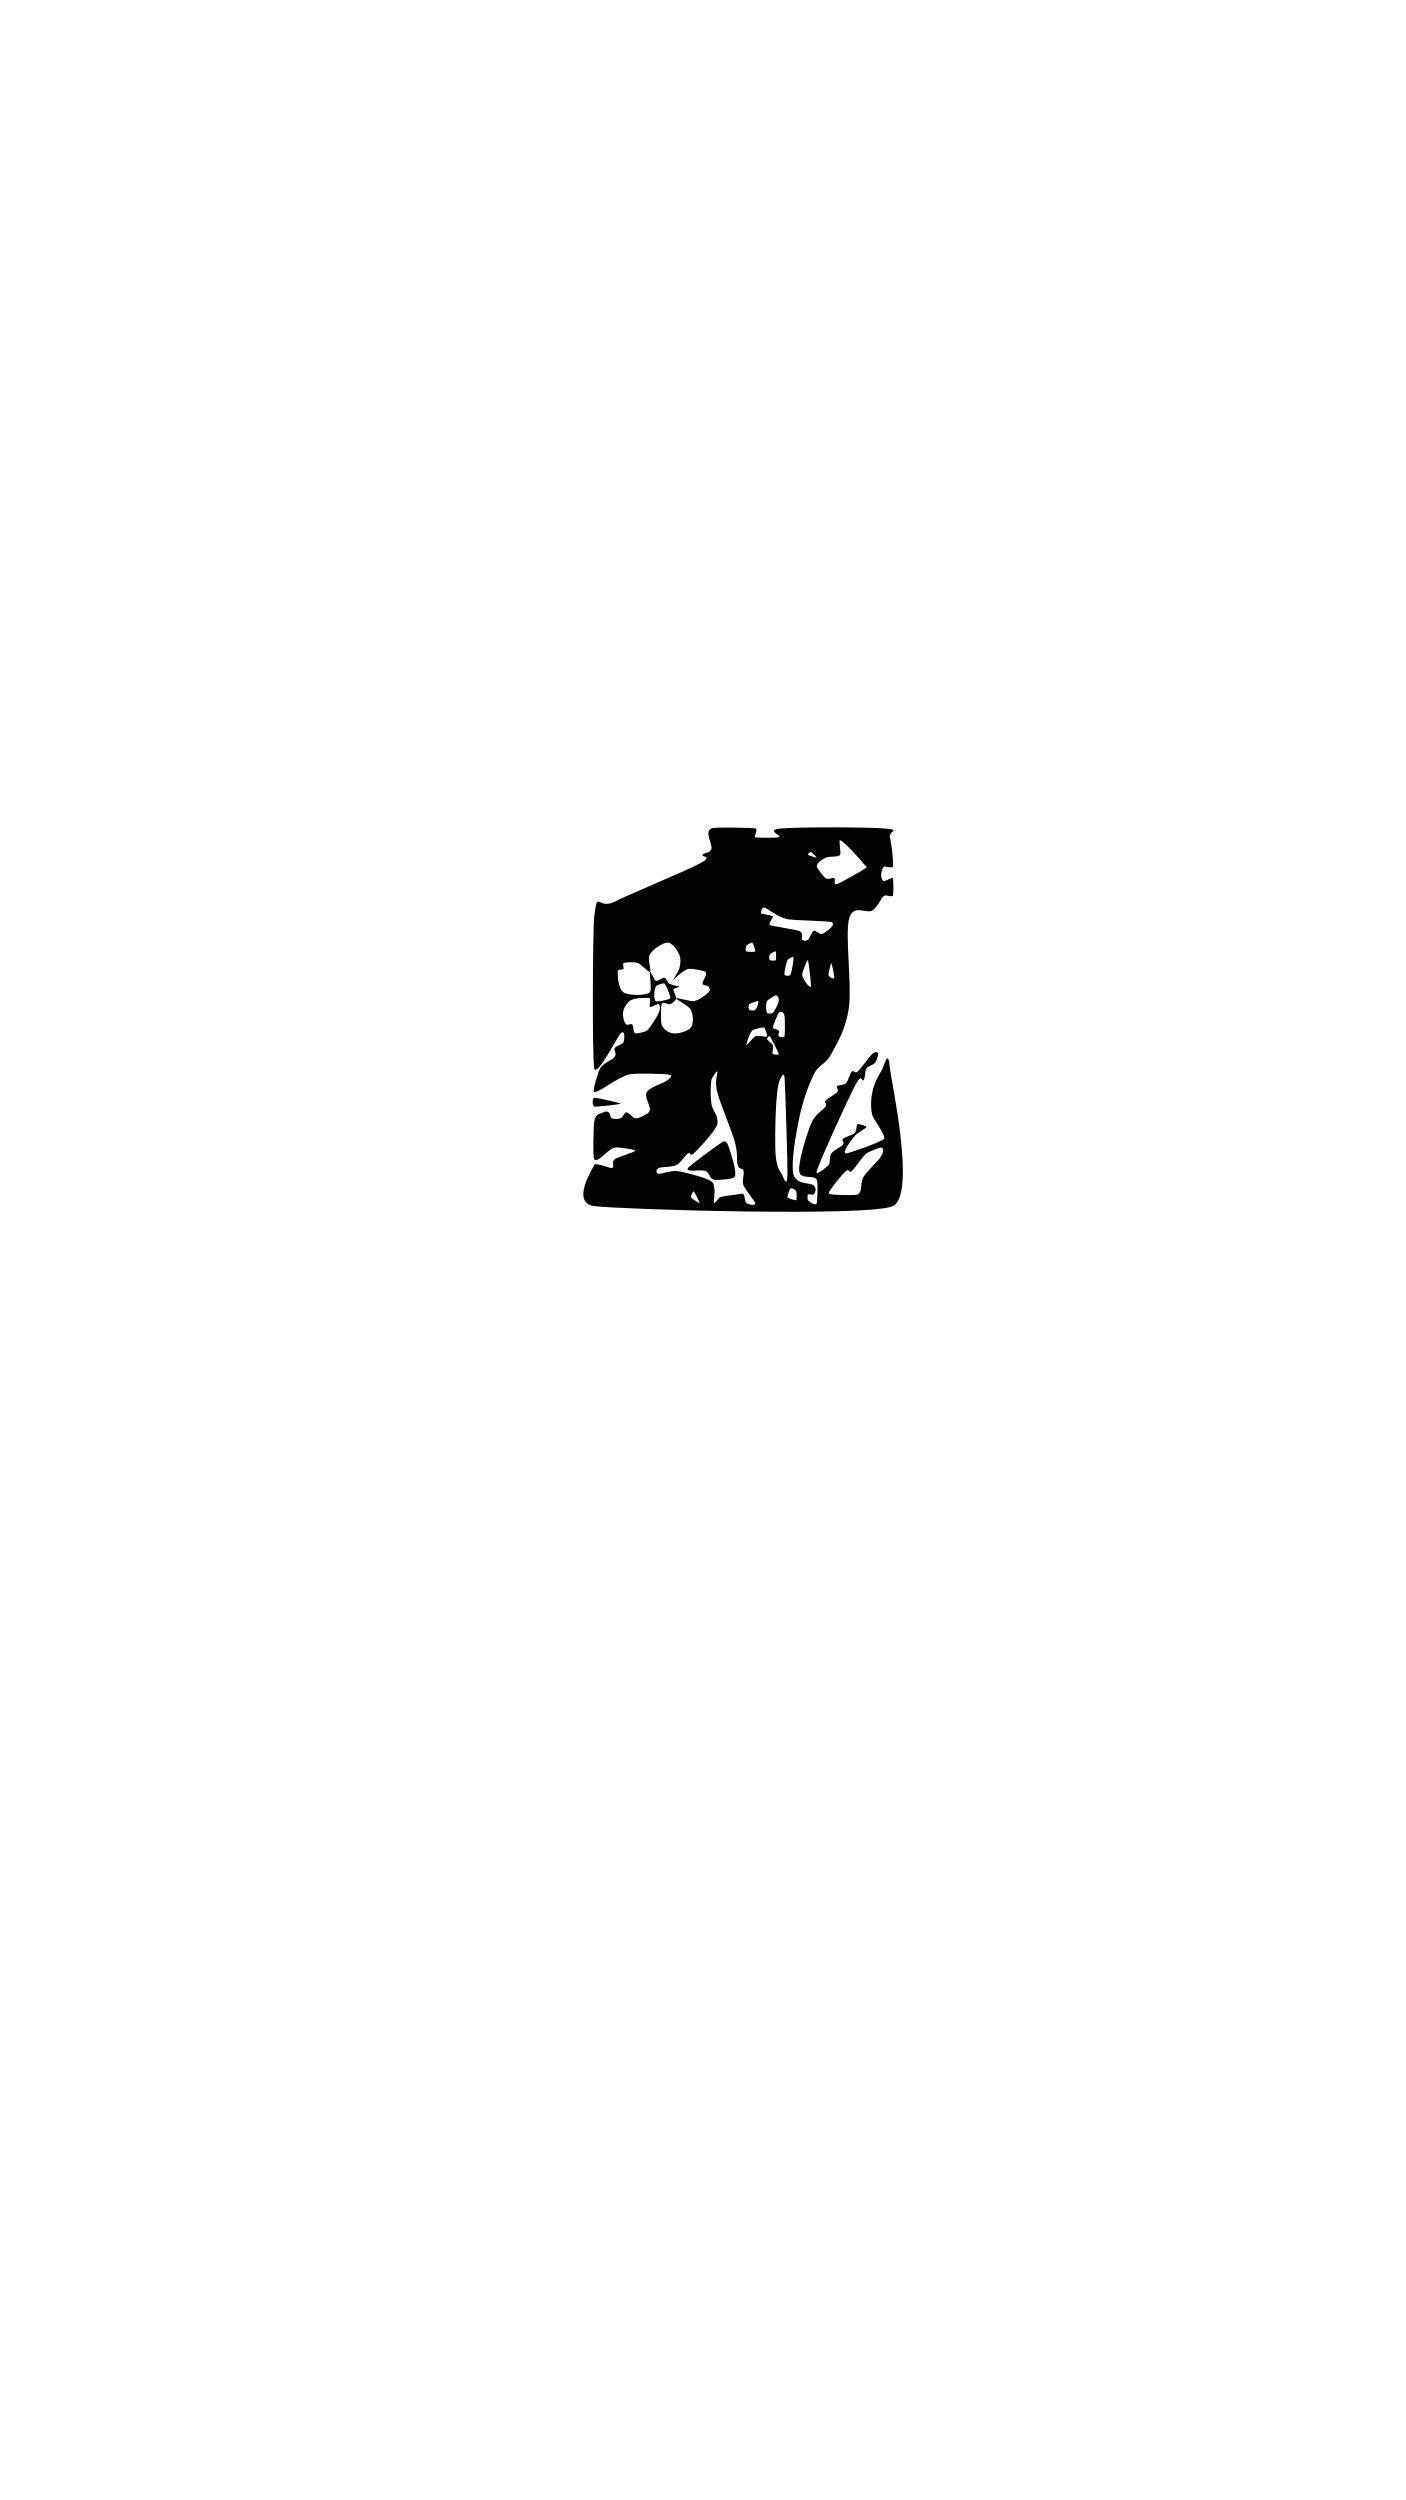
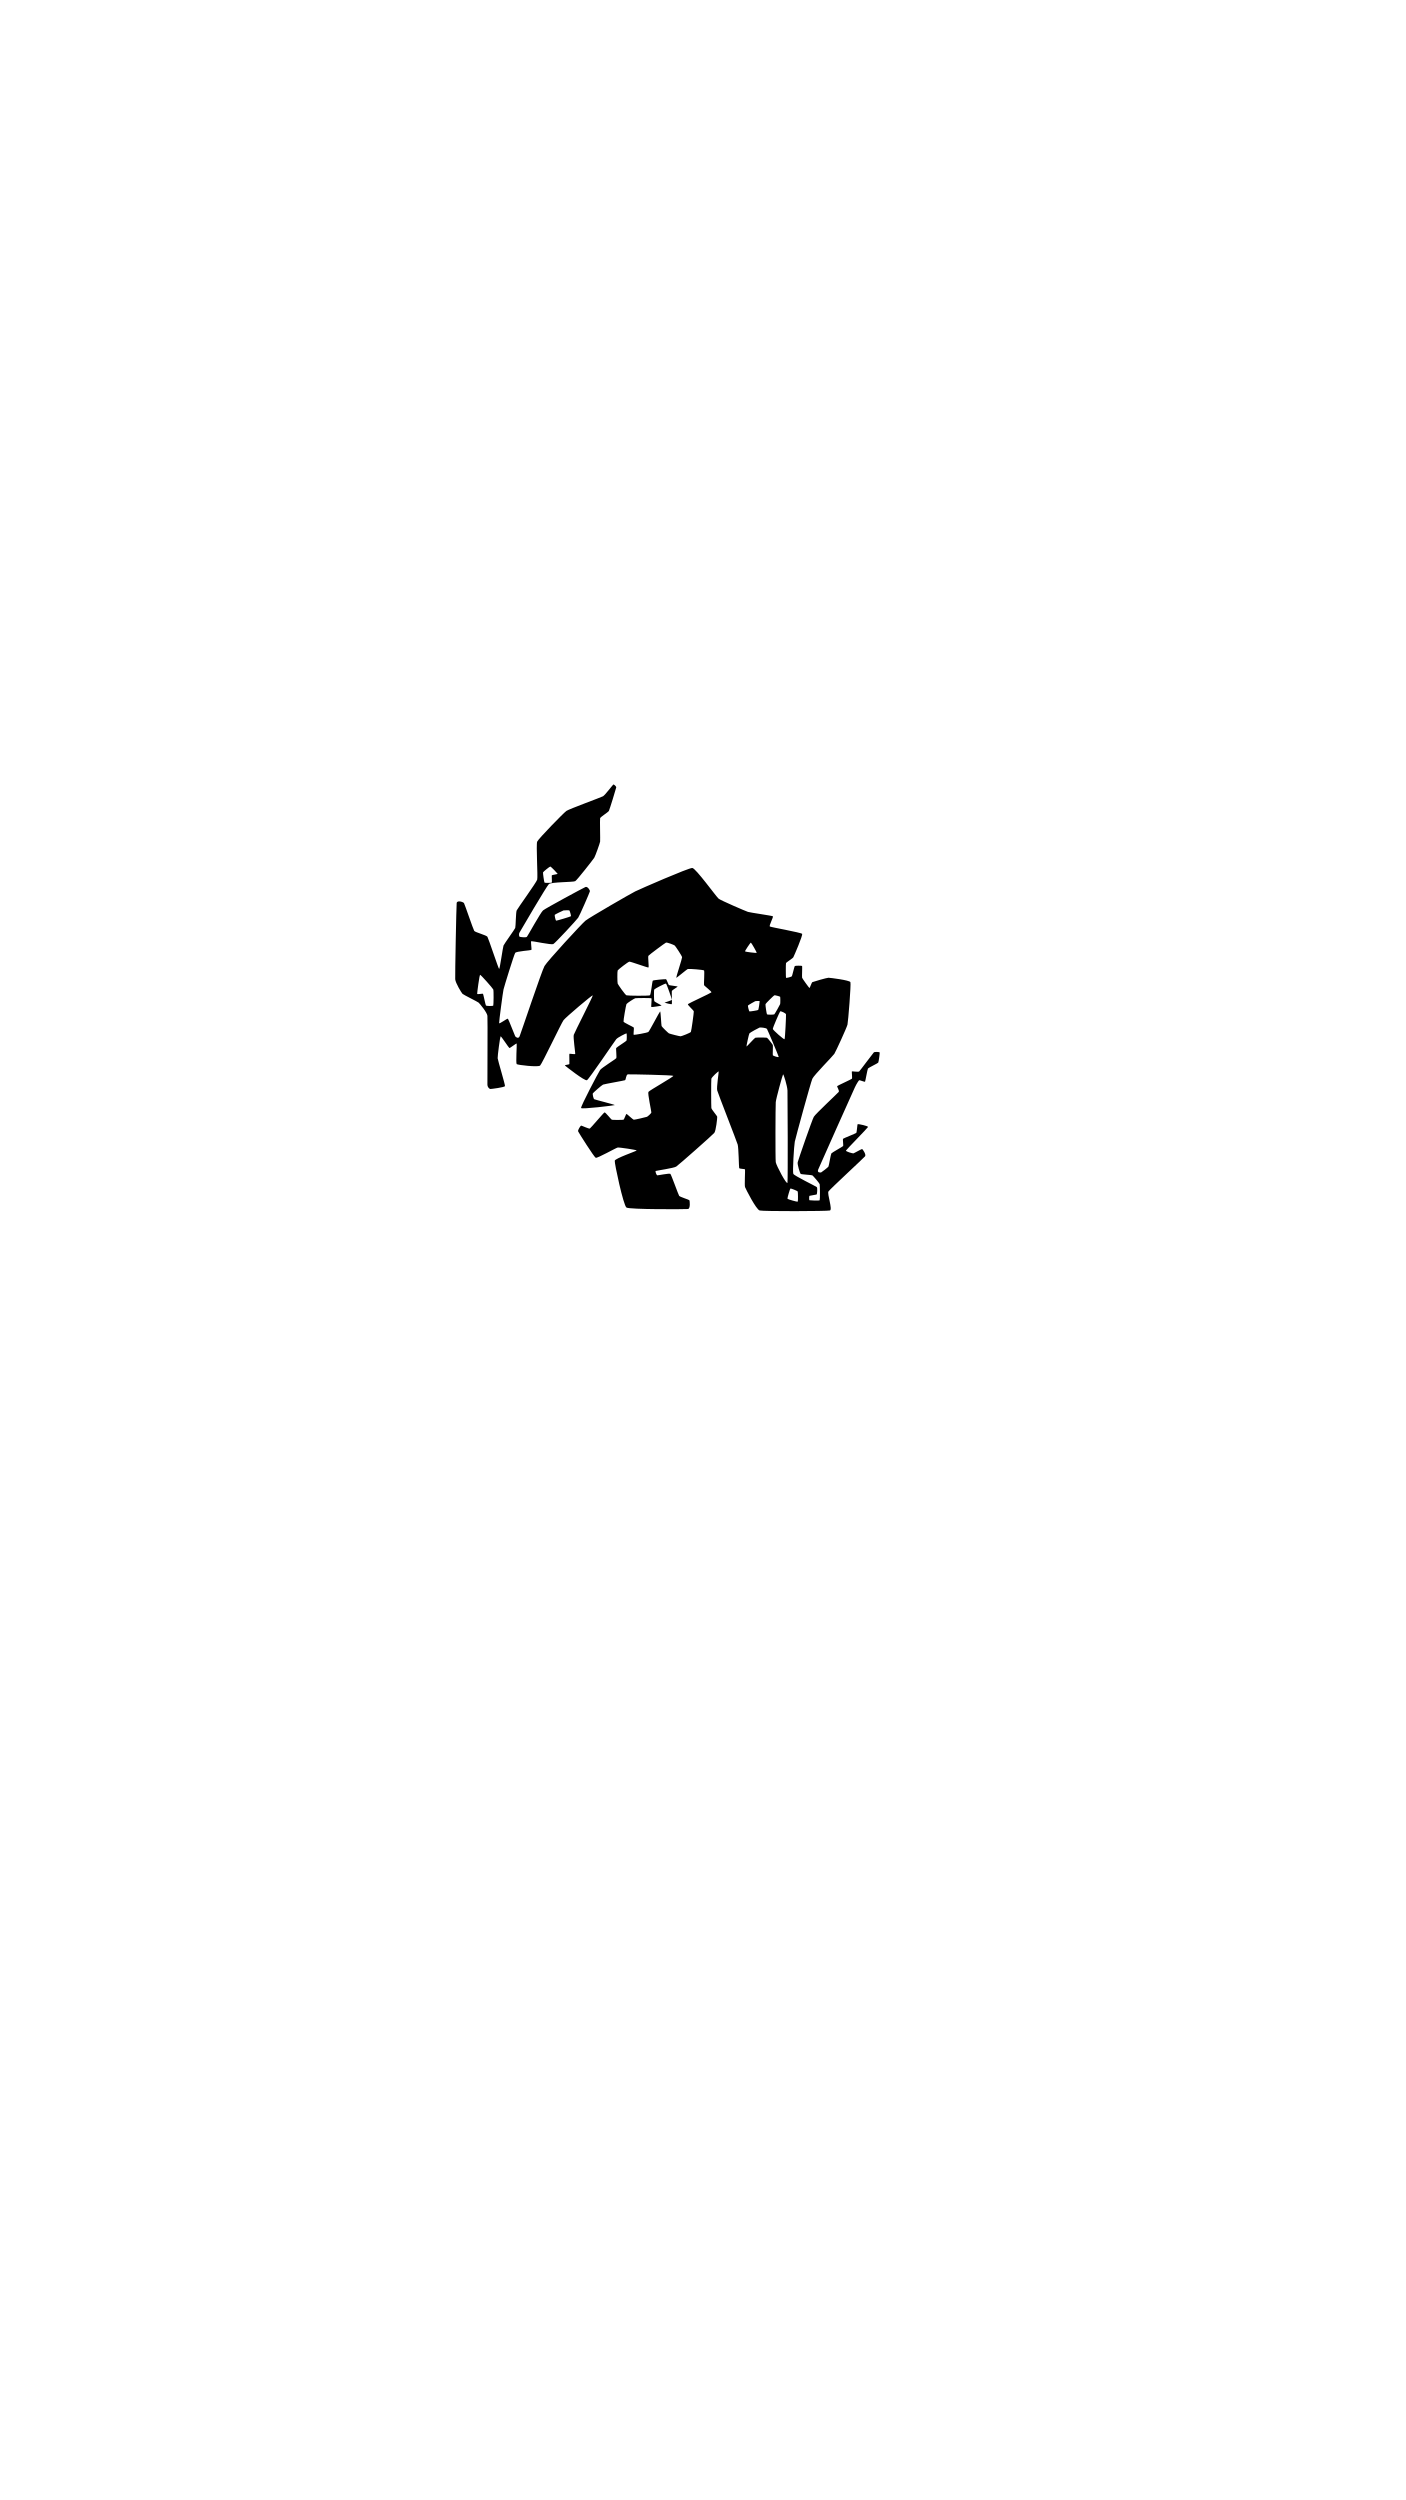
- <svg xmlns="http://www.w3.org/2000/svg" viewBox="0 0 480 854">
-   <path fill="currentColor" fill-rule="evenodd" d="M 203 283 C 203 283 204 288 204 288 C 204 288 203 283 203 283 ZM 243 283 C 244.2 282.44 256.8 282.76 258 283 C 259.2 283.24 257.36 285.76 258 286 C 258.64 286.24 265.28 286.24 266 286 C 267.5 285.5 261 283.5 267 283 C 273 282.5 295.83 282.5 302 283 C 308.17 283.5 303.5 283.83 304 286 C 304.5 288.17 305.33 294.33 305 296 C 304.84 296.8 302.32 295.76 302 296 C 301.33 296.5 301 298.17 301 299 C 301 299.83 301.33 300.83 302 301 C 302.32 301.08 304.76 299.6 305 300 C 305.24 300.4 305.24 305.52 305 306 C 304.76 306.48 302.56 305.6 302 306 C 300.83 306.83 300 309.67 298 311 C 296 312.33 291.33 308.5 290 314 C 288.67 319.5 291 336.33 290 344 C 289 351.67 286 356.17 284 360 C 282 363.83 279.83 363.33 278 367 C 276.17 370.67 274.17 376.33 273 382 C 271.83 387.67 270.17 397.17 271 401 C 271.83 404.83 276.83 403.83 278 405 C 279.17 406.17 278.33 407.5 278 408 C 277.84 408.24 276.16 407.84 276 408 C 275.84 408.16 275.76 409.76 276 410 C 276.5 410.5 278.5 412.17 279 411 C 279.24 410.44 279.48 403.88 279 403 C 278 401.17 273.33 403.17 273 400 C 272.67 396.83 275.5 387.67 277 384 C 278.5 380.33 281.17 379.33 282 378 C 282.83 376.67 281.33 376.83 282 376 C 282.67 375.17 285.33 373.83 286 373 C 286.67 372.17 285.5 371.5 286 371 C 286.5 370.5 288.17 370.83 289 370 C 289.83 369.17 290.33 366.67 291 366 C 291.67 365.33 291.83 367 293 366 C 294.17 365 296.83 361 298 360 C 299.17 359 299.83 359.5 300 360 C 300.08 360.24 299.32 362.6 299 363 C 298.33 363.83 296.67 364 296 365 C 295.33 366 295.67 368 295 369 C 294.33 370 294.67 365.83 292 371 C 289.33 376.17 280.5 395.5 279 400 C 278.28 402.16 282.6 398.48 283 398 C 283.83 397 283.17 395.17 284 394 C 284.83 392.83 287.33 391.83 288 391 C 288.67 390.17 287.33 389.67 288 389 C 288.67 388.33 291.17 387.83 292 387 C 292.83 386.17 292.33 384.33 293 384 C 293.32 383.84 296.08 384.68 296 385 C 295.92 385.32 292.56 387.28 292 388 C 290.83 389.5 287.33 393.83 289 394 C 289.8 394.08 301.28 390.04 302 389 C 302.72 387.96 298.32 382.28 298 381 C 297.33 378.33 297.5 375.5 298 373 C 298.5 370.5 300 367.33 301 366 C 302 364.67 303.33 357.33 304 365 C 304.32 368.68 313.08 408.24 305 412 C 296.92 415.76 211.16 413.12 203 412 C 194.84 410.88 202.52 399.04 203 398 C 203.48 396.96 208.44 399.16 209 399 C 210.17 398.67 208.67 397 210 396 C 211.33 395 217 393.67 217 393 C 217 392.68 211.12 391.76 210 392 C 207.67 392.5 204.17 397.5 203 396 C 202.44 395.28 202.76 384.28 203 383 C 203.5 380.33 205.17 380.5 206 380 C 206.83 379.5 207.5 379.67 208 380 C 208.5 380.33 208.33 381.67 209 382 C 209.67 382.33 211.17 382.33 212 382 C 212.83 381.67 213.17 380 214 380 C 214.83 380 216 381.83 217 382 C 218 382.17 219.17 381.5 220 381 C 220.83 380.5 221.83 380.33 222 379 C 222.17 377.67 220 374.67 221 373 C 222 371.33 226.83 370 228 369 C 229.17 368 230.17 367.33 228 367 C 226.96 366.84 217 366.52 215 367 C 210.83 368 204.67 373.33 203 373 C 202.2 372.84 204.44 365.96 205 365 C 206.17 363 209.17 362.17 210 361 C 210.83 359.83 209.5 358.83 210 358 C 210.5 357.17 212.67 356.83 213 356 C 213.33 355.17 213.67 351.5 212 353 C 211.2 353.72 203.72 368.2 203 365 C 202.28 361.8 202.44 317.56 203 313 C 204.17 303.5 204 311 210 308 C 216 305 234 297.67 239 295 C 244 292.33 239.33 292.83 240 292 C 240.67 291.17 242.5 291.5 243 290 C 243.5 288.5 240.5 284.17 243 283 ZM 287 287 C 286.36 286.76 287.4 291.52 287 292 C 286.17 293 283.33 292.33 282 293 C 280.67 293.67 279 294.83 279 296 C 279 296.56 281.52 299.68 282 300 C 283 300.67 284.33 299.67 285 300 C 285.67 300.33 284.33 302.5 286 302 C 286.8 301.76 294.28 297.56 295 297 C 296.5 295.83 296.33 296.67 295 295 C 293.67 293.33 288.33 287.5 287 287 ZM 277 291 C 276.76 290.92 275.84 291.84 276 292 C 276.16 292.16 278.92 293.08 279 293 C 279.08 292.92 277.24 291.08 277 291 ZM 261 310 C 260.28 309.84 259.76 311.76 260 312 C 260.24 312.24 263.76 312.68 264 313 C 264.24 313.32 262.28 315.6 263 316 C 263.72 316.4 272.12 317.6 273 318 C 274.83 318.83 273.5 320.5 274 321 C 274.5 321.5 275.33 321.5 276 321 C 276.67 320.5 277.17 318.33 278 318 C 278.83 317.67 280 319.5 281 319 C 282 318.5 286 315.83 284 315 C 283.04 314.6 270.84 314.4 269 314 C 265.17 313.17 262.5 310.33 261 310 ZM 228 322 C 226.33 322 223 324.33 222 326 C 221 327.67 222.67 331.5 222 332 C 221.68 332.24 218.72 329.24 218 329 C 216.5 328.5 213.83 328.67 213 329 C 212.6 329.16 213.16 330.76 213 331 C 212.67 331.5 211 330.67 211 332 C 211 333.33 211.17 337.83 213 339 C 214.83 340.17 220.5 340.17 222 339 C 222.72 338.44 221.84 332.32 222 332 C 222.16 331.68 223.6 334.84 224 335 C 224.83 335.33 226.17 333.83 227 334 C 227.83 334.17 228.17 336.5 229 336 C 229.4 335.76 231.76 331.8 232 331 C 232.5 329.33 232.67 327.5 232 326 C 231.33 324.5 229.67 322 228 322 ZM 257 322 C 256.76 321.84 255.16 322.76 255 323 C 254.67 323.5 254.5 324.67 255 325 C 255.24 325.16 257.84 325.24 258 325 C 258.16 324.76 257.24 322.16 257 322 ZM 265 325 C 264.84 324.84 263.16 325.76 263 326 C 262.67 326.5 262.67 327.67 263 328 C 263.16 328.16 264.84 328.24 265 328 C 265.16 327.76 265.16 325.16 265 325 ZM 271 327 C 270.92 326.6 269.24 327.52 269 328 C 268.5 329 267.83 332.17 268 333 C 268.08 333.4 269.76 333.48 270 333 C 270.5 332 271.17 327.83 271 327 ZM 276 328 C 275.76 327.68 273.92 332.28 274 333 C 274.17 334.5 276.67 337.83 277 337 C 277.16 336.6 276.24 328.32 276 328 ZM 284 329 C 283.84 328.92 282.92 332.6 283 333 C 283.17 333.83 284.83 334.67 285 334 C 285.08 333.68 284.16 329.08 284 329 ZM 235 331 C 233 331.67 229.5 335 229 336 C 228.76 336.48 231.92 336.84 232 337 C 232.08 337.16 230.08 337.68 230 338 C 229.92 338.32 231.08 340.6 231 341 C 230.83 341.83 229.83 342.67 229 343 C 228.17 343.33 226.5 341.83 226 343 C 225.76 343.56 225.68 349.2 226 350 C 226.67 351.67 228.33 352.83 230 353 C 231.67 353.17 235 352.33 236 351 C 237 349.67 236.83 346.67 236 345 C 235.17 343.33 230.83 341.5 231 341 C 231.08 340.76 236.12 342.16 237 342 C 238.83 341.67 241.17 339.83 242 339 C 242.83 338.17 242.33 337.5 242 337 C 241.67 336.5 240.17 336.83 240 336 C 239.83 335.17 241.83 332.83 241 332 C 240.6 331.6 235.96 330.68 235 331 ZM 227 336 C 226.6 335.68 224.24 336.52 224 337 C 223.5 338 223.17 341.33 224 342 C 224.4 342.32 228.76 341.48 229 341 C 229.24 340.52 227.4 336.32 227 336 ZM 265 340 C 264.68 340 262.24 341.52 262 342 C 261.5 343 261.67 345.33 262 346 C 262.16 346.32 263.68 346.32 264 346 C 264.67 345.33 265.83 343 266 342 C 266.17 341 265.67 340 265 340 ZM 218 341 C 216.83 341.17 215.83 341.33 215 342 C 214.17 342.67 213.33 344 213 345 C 212.67 346 212.83 347.17 213 348 C 213.17 348.83 213.5 349.67 214 350 C 214.5 350.33 215.5 349.5 216 350 C 216.5 350.5 216.17 352.67 217 353 C 217.4 353.16 220.36 352.56 221 352 C 222.33 350.83 224.33 347.5 225 346 C 225.67 344.5 225.5 343.33 225 343 C 224.76 342.84 222.24 344.16 222 344 C 221.76 343.84 222.32 341.24 222 341 C 221.68 340.76 218.56 340.92 218 341 ZM 259 342 C 258.84 341.84 256.24 342.76 256 343 C 255.5 343.5 255.67 344.67 256 345 C 256.16 345.16 257.76 345.24 258 345 C 258.5 344.5 259.33 342.33 259 342 ZM 266 346 C 265.68 346.32 264 350.52 264 351 C 264 351.48 265.84 351.76 266 352 C 266.33 352.5 265.67 353.67 266 354 C 266.16 354.16 267.84 354.56 268 354 C 268.16 353.44 268.16 347.64 268 347 C 267.67 345.67 266.67 345.33 266 346 ZM 261 351 C 260.6 350.84 257.48 351.52 257 352 C 256 353 254.83 356.67 255 357 C 255.08 357.16 257.44 354.24 258 354 C 259.17 353.5 261.5 354.5 262 354 C 262.24 353.76 261.4 351.16 261 351 ZM 263 354 C 262.68 353.6 261.92 354.76 262 355 C 262.08 355.24 263.84 356.6 264 357 C 264.33 357.83 263.67 359.5 264 360 C 264.16 360.24 266.08 360.48 266 360 C 265.92 359.52 263.32 354.4 263 354 ZM 245 366 C 244.84 365.68 243.16 368.12 243 369 C 242.67 370.83 242.67 374.83 243 377 C 243.33 379.17 244.83 380.5 245 382 C 245.17 383.5 245.33 384 244 386 C 242.67 388 238.5 392.67 237 394 C 235.5 395.33 236 393.33 235 394 C 234 394.67 232.67 397.17 231 398 C 229.33 398.83 226 398.5 225 399 C 224 399.5 224 400.83 225 401 C 225.48 401.08 229.64 399.84 231 400 C 233.83 400.33 239.83 402 242 403 C 244.17 404 243.67 404.67 244 406 C 244.33 407.33 243.67 410.5 244 411 C 244.16 411.24 245.36 409.24 246 409 C 247.33 408.5 250.67 408.17 252 408 C 253.33 407.83 253.5 407.5 254 408 C 254.5 408.5 254.33 410.5 255 411 C 255.67 411.5 258.17 412 258 411 C 257.92 410.52 254.32 405.88 254 405 C 253.33 403.17 254.33 401.17 254 400 C 253.67 398.83 252.5 399.67 252 398 C 251.5 396.33 252.17 394.17 251 390 C 249.83 385.83 246 377 245 373 C 244 369 245.33 366.67 245 366 ZM 268 368 C 267.76 365.52 266.24 369.04 266 370 C 265.5 372 265.17 375.83 265 380 C 264.83 384.17 264.67 391.5 265 395 C 265.33 398.5 266.33 400 267 401 C 267.67 402 268.83 406.5 269 401 C 269.08 398.36 268.24 370.48 268 368 ZM 203 375 C 203.72 374.92 212 376.76 212 377 C 212 377.24 203.72 378.16 203 378 C 202.28 377.84 202.28 375.08 203 375 ZM 247 390 C 248.12 389.44 248.68 391.04 249 392 C 249.67 394 251.83 400.17 251 402 C 250.6 402.88 244.8 403.16 244 403 C 242.33 402.67 242.5 400.67 241 400 C 239.5 399.33 234 400.67 235 399 C 235.48 398.2 245.88 390.56 247 390 ZM 301 392 C 300.6 391.92 296.8 393.36 296 394 C 294.33 395.33 292.17 399 291 400 C 289.83 401 290.17 399 289 400 C 287.83 401 284.83 404.67 284 406 C 283.17 407.33 282.5 407.67 284 408 C 284.72 408.16 292.12 408.48 293 408 C 294.83 407 293.67 404.17 295 402 C 296.33 399.83 300 396.67 301 395 C 302 393.33 301.83 392.17 301 392 ZM 270 406 C 269.76 406.16 268.84 408.68 269 409 C 269.16 409.32 271.76 410.16 272 410 C 272.24 409.84 272.16 407.32 272 407 C 271.67 406.33 270.5 405.67 270 406 ZM 237 407 C 236.76 406.84 235.84 408.68 236 409 C 236.16 409.32 238.92 411.16 239 411 C 239.08 410.84 237.24 407.16 237 407 Z" />
+ <svg xmlns="http://www.w3.org/2000/svg" viewBox="0 0 480 854" role="img" aria-labelledby="title" data-coordinate-system="shadow-loom-stage-480x854">
+   <path fill="currentColor" fill-rule="evenodd" clip-rule="evenodd" d="M 209.50 268.00 C 209.69 267.88 210.56 268.62 210.50 269.00 C 210.44 269.38 208.23 276.56 208.00 277.00 C 207.77 277.44 205.12 279.06 205.00 279.50 C 204.88 279.94 205.08 286.94 205.00 287.50 C 204.92 288.06 203.35 292.44 203.00 293.00 C 202.65 293.56 197.15 300.62 196.50 301.00 C 195.85 301.38 188.29 301.27 187.50 302.00 C 186.71 302.73 177.92 317.75 177.50 318.50 C 177.08 319.25 177.40 319.94 177.50 320.00 C 177.60 320.06 179.67 320.38 180.00 320.00 C 180.33 319.62 184.67 311.71 185.50 311.00 C 186.33 310.29 199.33 303.27 200.00 303.00 C 200.67 302.73 201.60 304.06 201.50 304.50 C 201.40 304.94 198.02 312.75 197.50 313.50 C 196.98 314.25 189.67 322.17 189.00 322.50 C 188.33 322.83 181.81 321.42 181.50 321.50 C 181.19 321.58 181.73 324.33 181.50 324.50 C 181.27 324.67 176.40 324.94 176.00 325.50 C 175.60 326.06 172.23 337.00 172.00 338.00 C 171.77 339.00 170.44 349.08 170.50 349.50 C 170.56 349.92 173.27 347.81 173.50 348.00 C 173.73 348.19 175.83 353.75 176.00 354.00 C 176.17 354.25 177.08 355.00 177.50 354.00 C 177.92 353.00 185.06 331.65 186.00 330.00 C 186.94 328.35 198.71 315.56 200.00 314.50 C 201.29 313.44 215.48 305.25 217.00 304.50 C 218.52 303.75 235.31 296.40 236.50 296.50 C 237.69 296.60 244.71 306.38 245.50 307.00 C 246.29 307.62 254.73 311.25 255.50 311.50 C 256.27 311.75 263.69 312.79 264.00 313.00 C 264.31 313.21 262.58 316.25 263.00 316.50 C 263.42 316.75 273.67 318.56 274.00 319.00 C 274.33 319.44 271.23 326.58 271.00 327.00 C 270.77 327.42 268.60 328.71 268.50 329.00 C 268.40 329.29 268.42 333.81 268.50 334.00 C 268.58 334.19 270.38 333.67 270.50 333.50 C 270.62 333.33 271.35 330.15 271.50 330.00 C 271.65 329.85 273.90 329.83 274.00 330.00 C 274.10 330.17 273.90 333.69 274.00 334.00 C 274.10 334.31 276.35 337.44 276.50 337.50 C 276.65 337.56 277.23 335.65 277.50 335.50 C 277.77 335.35 282.46 334.00 283.00 334.00 C 283.54 334.00 290.23 334.83 290.50 335.50 C 290.77 336.17 289.73 348.98 289.50 350.00 C 289.27 351.02 285.50 359.23 285.00 360.00 C 284.50 360.77 278.06 367.25 277.50 368.50 C 276.94 369.75 271.77 388.65 271.50 390.00 C 271.23 391.35 270.69 400.35 271.00 401.00 C 271.31 401.65 278.67 405.21 279.00 405.50 C 279.33 405.79 279.10 407.88 279.00 408.00 C 278.90 408.12 276.60 408.42 276.50 408.50 C 276.40 408.58 276.35 409.94 276.50 410.00 C 276.65 410.06 279.85 410.23 280.00 410.00 C 280.15 409.77 280.10 404.85 280.00 404.50 C 279.90 404.15 277.77 401.65 277.50 401.50 C 277.23 401.35 273.71 401.19 273.50 401.00 C 273.29 400.81 272.31 397.81 272.50 397.00 C 272.69 396.19 277.42 382.50 278.00 381.50 C 278.58 380.50 286.17 373.44 286.50 373.00 C 286.83 372.56 285.81 371.19 286.00 371.00 C 286.19 370.81 290.79 368.71 291.00 368.50 C 291.21 368.29 290.90 366.10 291.00 366.00 C 291.10 365.90 293.19 366.27 293.50 366.00 C 293.81 365.73 298.21 359.77 298.50 359.50 C 298.79 359.23 300.44 359.35 300.50 359.50 C 300.56 359.65 300.17 362.77 300.00 363.00 C 299.83 363.23 296.69 364.73 296.50 365.00 C 296.31 365.27 295.62 369.33 295.50 369.50 C 295.38 369.67 293.65 368.92 293.50 369.00 C 293.35 369.08 292.58 370.23 292.00 371.50 C 291.42 372.77 279.98 398.29 279.50 399.50 C 279.02 400.71 280.35 400.54 280.50 400.50 C 280.65 400.46 282.85 398.77 283.00 398.50 C 283.15 398.23 283.79 394.29 284.00 394.00 C 284.21 393.71 287.83 391.71 288.00 391.50 C 288.17 391.29 287.81 389.19 288.00 389.00 C 288.19 388.81 292.29 387.21 292.50 387.00 C 292.71 386.79 292.83 384.08 293.00 384.00 C 293.17 383.92 296.67 384.62 296.50 385.00 C 296.33 385.38 289.21 392.62 289.00 393.00 C 288.79 393.38 291.27 394.02 291.50 394.00 C 291.73 393.98 294.33 392.46 294.50 392.50 C 294.67 392.54 295.98 394.40 295.50 395.00 C 295.02 395.60 283.50 406.23 283.00 407.00 C 282.50 407.77 284.48 413.23 283.50 413.50 C 282.52 413.77 260.71 413.83 259.50 413.50 C 258.29 413.17 254.71 406.08 254.50 405.50 C 254.29 404.92 254.58 399.77 254.50 399.50 C 254.42 399.23 252.60 399.35 252.50 399.00 C 252.40 398.65 252.31 392.10 252.00 391.00 C 251.69 389.90 245.27 373.54 245.00 372.50 C 244.73 371.46 245.58 366.17 245.50 366.00 C 245.42 365.83 243.10 367.98 243.00 368.50 C 242.90 369.02 242.92 377.96 243.00 378.50 C 243.08 379.04 244.96 381.15 245.00 381.50 C 245.04 381.85 244.58 386.29 244.00 387.00 C 243.42 387.71 231.83 397.96 231.00 398.50 C 230.17 399.04 224.27 399.88 224.00 400.00 C 223.73 400.12 224.29 401.46 224.50 401.50 C 224.71 401.54 228.69 400.71 229.00 401.00 C 229.31 401.29 231.73 408.12 232.00 408.50 C 232.27 408.88 235.38 409.81 235.50 410.00 C 235.62 410.19 235.90 412.90 235.00 413.00 C 234.10 413.10 215.04 413.19 214.00 412.50 C 212.96 411.81 209.85 397.31 210.00 396.50 C 210.15 395.69 217.46 393.19 217.50 393.00 C 217.54 392.81 211.58 391.90 211.00 392.00 C 210.42 392.10 204.06 395.73 203.50 395.50 C 202.94 395.27 197.71 386.96 197.50 386.50 C 197.29 386.04 198.33 384.54 198.50 384.50 C 198.67 384.46 201.17 385.69 201.50 385.50 C 201.83 385.31 206.19 380.12 206.50 380.00 C 206.81 379.88 208.73 382.40 209.00 382.50 C 209.27 382.60 212.79 382.58 213.00 382.50 C 213.21 382.42 213.85 380.50 214.00 380.50 C 214.15 380.50 216.21 382.46 216.50 382.50 C 216.79 382.54 220.75 381.60 221.00 381.50 C 221.25 381.40 222.48 380.35 222.50 380.00 C 222.52 379.65 221.19 373.52 221.50 373.00 C 221.81 372.48 230.29 367.75 230.00 367.50 C 229.71 367.25 215.19 366.94 214.50 367.00 C 213.81 367.06 213.85 368.85 213.50 369.00 C 213.15 369.15 206.46 370.31 206.00 370.50 C 205.54 370.69 202.62 373.29 202.50 373.50 C 202.38 373.71 202.69 375.33 203.00 375.50 C 203.31 375.67 210.19 377.38 210.00 377.50 C 209.81 377.62 198.71 379.00 198.50 378.50 C 198.29 378.00 204.50 366.21 205.00 365.50 C 205.50 364.79 210.27 361.81 210.50 361.50 C 210.73 361.19 210.35 358.25 210.50 358.00 C 210.65 357.75 213.85 355.71 214.00 355.50 C 214.15 355.29 214.15 353.02 214.00 353.00 C 213.85 352.98 211.06 354.33 210.50 355.00 C 209.94 355.67 201.23 368.62 200.50 369.00 C 199.77 369.38 193.25 364.23 193.00 364.00 C 192.75 363.77 194.44 363.67 194.50 363.50 C 194.56 363.33 194.42 360.15 194.50 360.00 C 194.58 359.85 196.44 360.27 196.50 360.00 C 196.56 359.73 195.75 354.33 196.00 353.50 C 196.25 352.67 202.65 340.21 202.50 340.00 C 202.35 339.79 193.25 347.50 192.50 348.50 C 191.75 349.50 185.17 363.38 184.50 364.00 C 183.83 364.62 176.83 363.81 176.50 363.50 C 176.17 363.19 176.60 356.73 176.50 356.50 C 176.40 356.27 174.23 358.10 174.00 358.00 C 173.77 357.90 171.17 353.85 171.00 354.00 C 170.83 354.15 169.94 360.79 170.00 361.50 C 170.06 362.21 172.60 370.56 172.50 371.00 C 172.40 371.44 167.75 372.02 167.50 372.00 C 167.25 371.98 166.54 371.54 166.50 370.50 C 166.46 369.46 166.62 348.17 166.50 347.00 C 166.38 345.83 163.85 342.81 163.50 342.50 C 163.15 342.19 158.33 339.83 158.00 339.50 C 157.67 339.17 155.58 335.79 155.50 334.50 C 155.42 333.21 155.88 309.58 156.00 308.50 C 156.12 307.42 158.25 308.10 158.50 308.50 C 158.75 308.90 161.67 317.52 162.00 318.00 C 162.33 318.48 166.15 319.46 166.50 320.00 C 166.85 320.54 170.27 330.88 170.50 331.00 C 170.73 331.12 171.77 323.58 172.00 323.00 C 172.23 322.42 175.81 317.50 176.00 317.00 C 176.19 316.50 176.19 311.69 176.50 311.00 C 176.81 310.31 183.21 301.48 183.50 300.50 C 183.79 299.52 183.08 288.48 183.50 287.50 C 183.92 286.52 192.56 277.65 193.50 277.00 C 194.44 276.35 205.33 272.38 206.00 272.00 C 206.67 271.62 209.31 268.12 209.50 268.00 Z M 227.50 322.00 C 227.12 322.15 221.75 326.15 221.50 326.50 C 221.25 326.85 221.77 330.42 221.50 330.50 C 221.23 330.58 215.44 328.46 215.00 328.50 C 214.56 328.54 211.17 331.19 211.00 331.50 C 210.83 331.81 210.88 335.65 211.00 336.00 C 211.12 336.35 213.54 339.83 214.00 340.00 C 214.46 340.17 221.62 340.21 222.00 340.00 C 222.38 339.79 222.77 335.23 223.00 335.00 C 223.23 334.77 227.27 334.44 227.50 334.50 C 227.73 334.56 228.33 336.40 228.50 336.50 C 228.67 336.60 231.46 336.92 231.50 337.00 C 231.54 337.08 229.58 338.25 229.50 338.50 C 229.42 338.75 229.60 342.83 229.50 343.00 C 229.40 343.17 227.00 342.56 227.00 342.50 C 227.00 342.44 229.48 341.77 229.50 341.50 C 229.52 341.23 227.75 336.15 227.50 336.00 C 227.25 335.85 223.67 337.75 223.50 338.00 C 223.33 338.25 223.40 341.77 223.50 342.00 C 223.60 342.23 226.04 343.42 226.00 343.50 C 225.96 343.58 222.65 344.10 222.50 344.00 C 222.35 343.90 222.73 341.12 222.50 341.00 C 222.27 340.88 217.35 340.92 217.00 341.00 C 216.65 341.08 214.17 342.67 214.00 343.00 C 213.83 343.33 212.90 348.67 213.00 349.00 C 213.10 349.33 216.35 350.81 216.50 351.00 C 216.65 351.19 216.29 353.44 216.50 353.50 C 216.71 353.56 221.12 352.83 221.50 352.50 C 221.88 352.17 225.31 345.58 225.50 345.50 C 225.69 345.42 225.88 350.19 226.00 350.50 C 226.12 350.81 228.23 352.85 228.50 353.00 C 228.77 353.15 232.19 354.02 232.50 354.00 C 232.81 353.98 235.81 352.85 236.00 352.50 C 236.19 352.15 237.04 345.90 237.00 345.50 C 236.96 345.10 234.75 343.27 235.00 343.00 C 235.25 342.73 242.77 339.27 243.00 339.00 C 243.23 338.73 240.60 336.81 240.50 336.50 C 240.40 336.19 240.73 331.73 240.50 331.50 C 240.27 331.27 235.40 330.90 235.00 331.00 C 234.60 331.10 231.08 334.17 231.00 334.00 C 230.92 333.83 233.02 327.46 233.00 327.00 C 232.98 326.54 230.73 323.21 230.50 323.00 C 230.27 322.79 227.88 321.85 227.50 322.00 Z M 267.50 367.00 C 267.33 367.17 265.10 375.25 265.00 376.50 C 264.90 377.75 264.83 395.85 265.00 397.00 C 265.17 398.15 268.83 405.02 269.00 404.00 C 269.17 402.98 269.06 374.04 269.00 372.50 C 268.94 370.96 267.67 366.83 267.50 367.00 Z M 164.00 333.00 C 163.77 333.06 162.96 339.23 163.00 339.50 C 163.04 339.77 164.88 339.33 165.00 339.50 C 165.12 339.67 165.85 343.33 166.00 343.50 C 166.15 343.67 168.40 343.73 168.50 343.50 C 168.60 343.27 168.69 338.44 168.50 338.00 C 168.31 337.56 164.23 332.94 164.00 333.00 Z M 259.50 351.00 C 259.25 351.06 256.19 352.73 256.00 353.00 C 255.81 353.27 254.92 357.44 255.00 357.50 C 255.08 357.56 257.71 354.62 258.00 354.50 C 258.29 354.38 261.75 354.40 262.00 354.50 C 262.25 354.60 263.92 356.75 264.00 357.00 C 264.08 357.25 263.92 360.33 264.00 360.50 C 264.08 360.67 266.08 361.38 266.00 361.00 C 265.92 360.62 262.27 351.92 262.00 351.50 C 261.73 351.08 259.75 350.94 259.50 351.00 Z M 266.50 345.50 C 266.31 345.71 263.94 351.10 264.00 351.50 C 264.06 351.90 267.81 355.21 268.00 355.00 C 268.19 354.79 268.56 346.90 268.50 346.50 C 268.44 346.10 266.69 345.29 266.50 345.50 Z M 264.50 340.00 C 264.29 340.10 261.60 342.73 261.50 343.00 C 261.40 343.27 261.88 346.35 262.00 346.50 C 262.12 346.65 264.31 346.65 264.50 346.50 C 264.69 346.35 266.42 343.25 266.50 343.00 C 266.58 342.75 266.58 340.62 266.50 340.50 C 266.42 340.38 264.71 339.90 264.50 340.00 Z M 188.00 296.00 C 187.79 295.98 185.58 297.77 185.50 298.00 C 185.42 298.23 185.88 301.35 186.00 301.50 C 186.12 301.65 188.40 301.60 188.50 301.50 C 188.60 301.40 188.42 299.12 188.50 299.00 C 188.58 298.88 190.52 298.62 190.50 298.50 C 190.48 298.38 188.21 296.02 188.00 296.00 Z M 192.50 311.00 C 192.29 311.06 189.60 312.35 189.50 312.50 C 189.40 312.65 189.77 314.48 190.00 314.50 C 190.23 314.52 194.81 313.15 195.00 313.00 C 195.19 312.85 194.60 311.08 194.50 311.00 C 194.40 310.92 192.71 310.94 192.50 311.00 Z M 270.00 406.00 C 269.85 406.10 268.90 409.31 269.00 409.50 C 269.10 409.69 272.35 410.60 272.50 410.50 C 272.65 410.40 272.60 407.19 272.50 407.00 C 272.40 406.81 270.15 405.90 270.00 406.00 Z M 258.00 342.00 C 257.83 342.06 255.58 343.35 255.50 343.50 C 255.42 343.65 255.85 345.44 256.00 345.50 C 256.15 345.56 258.85 345.15 259.00 345.00 C 259.15 344.85 259.54 342.12 259.50 342.00 C 259.46 341.88 258.17 341.94 258.00 342.00 Z M 256.50 322.00 C 256.33 321.98 254.42 324.85 254.50 325.00 C 254.58 325.15 258.42 325.62 258.50 325.50 C 258.58 325.38 256.67 322.02 256.50 322.00 Z" />
</svg>
